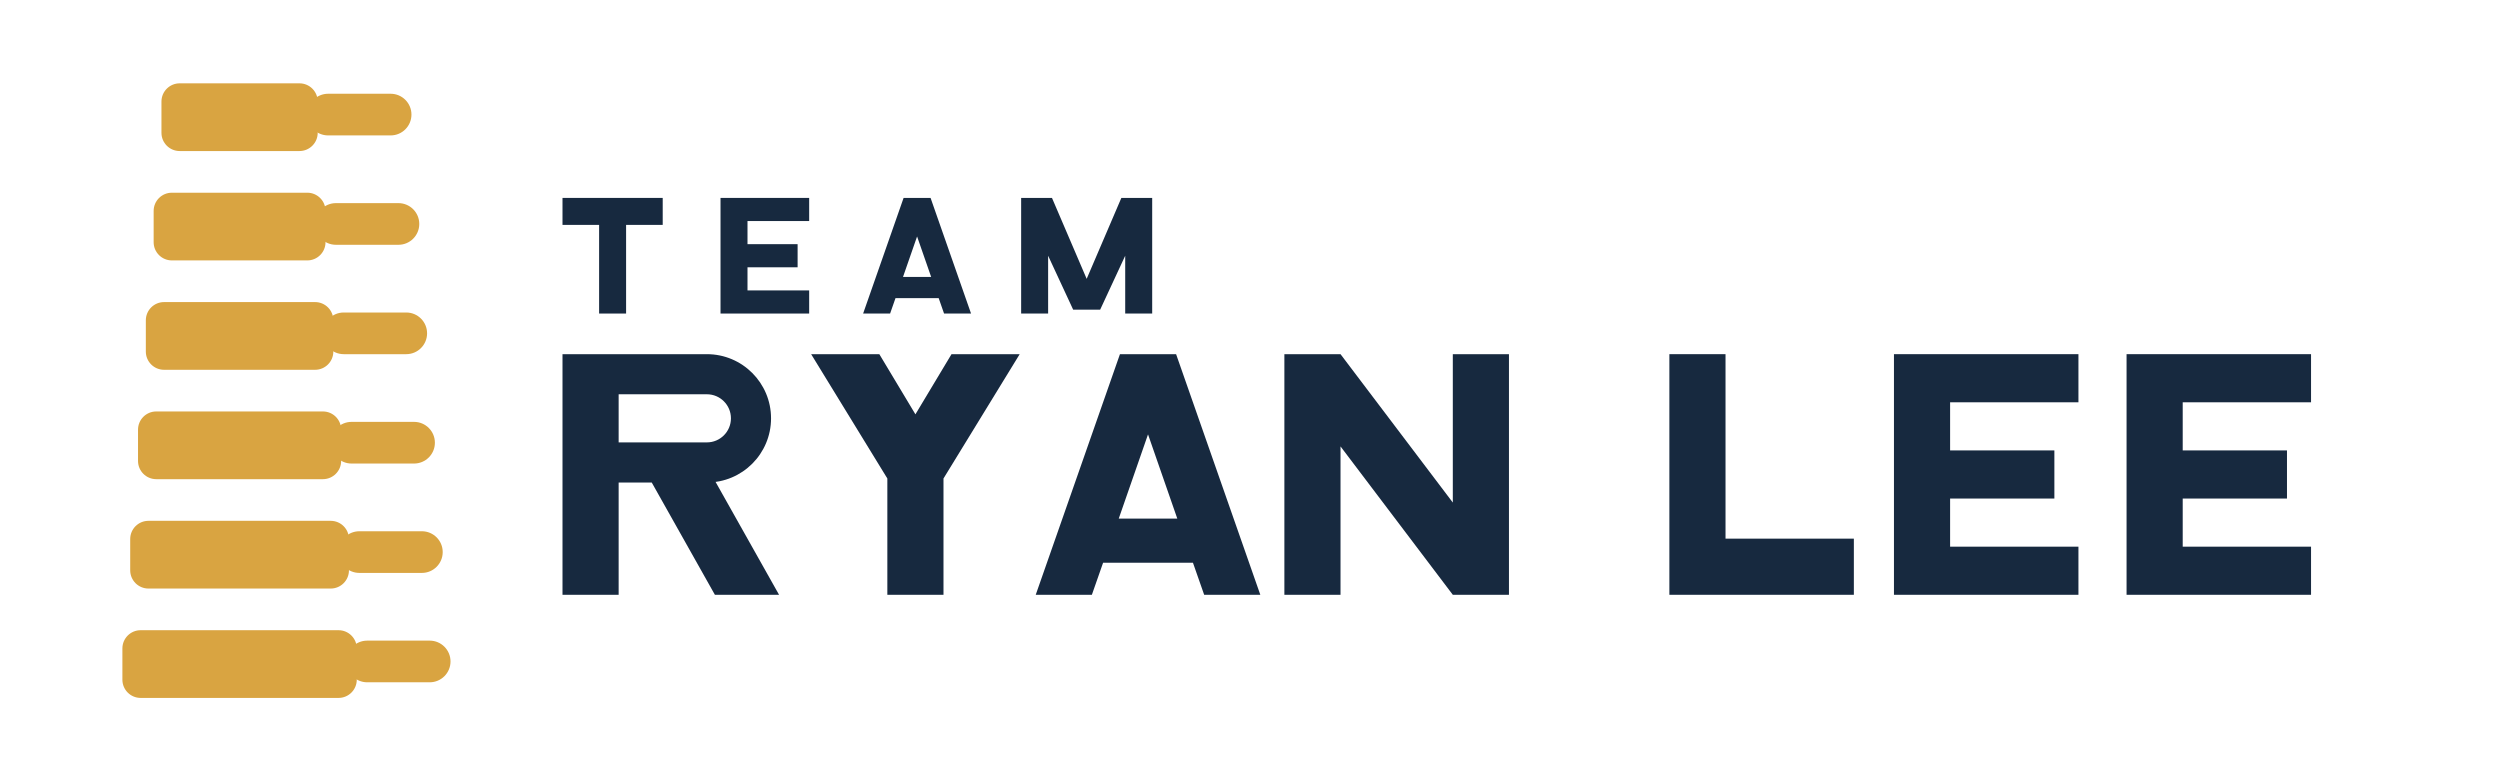
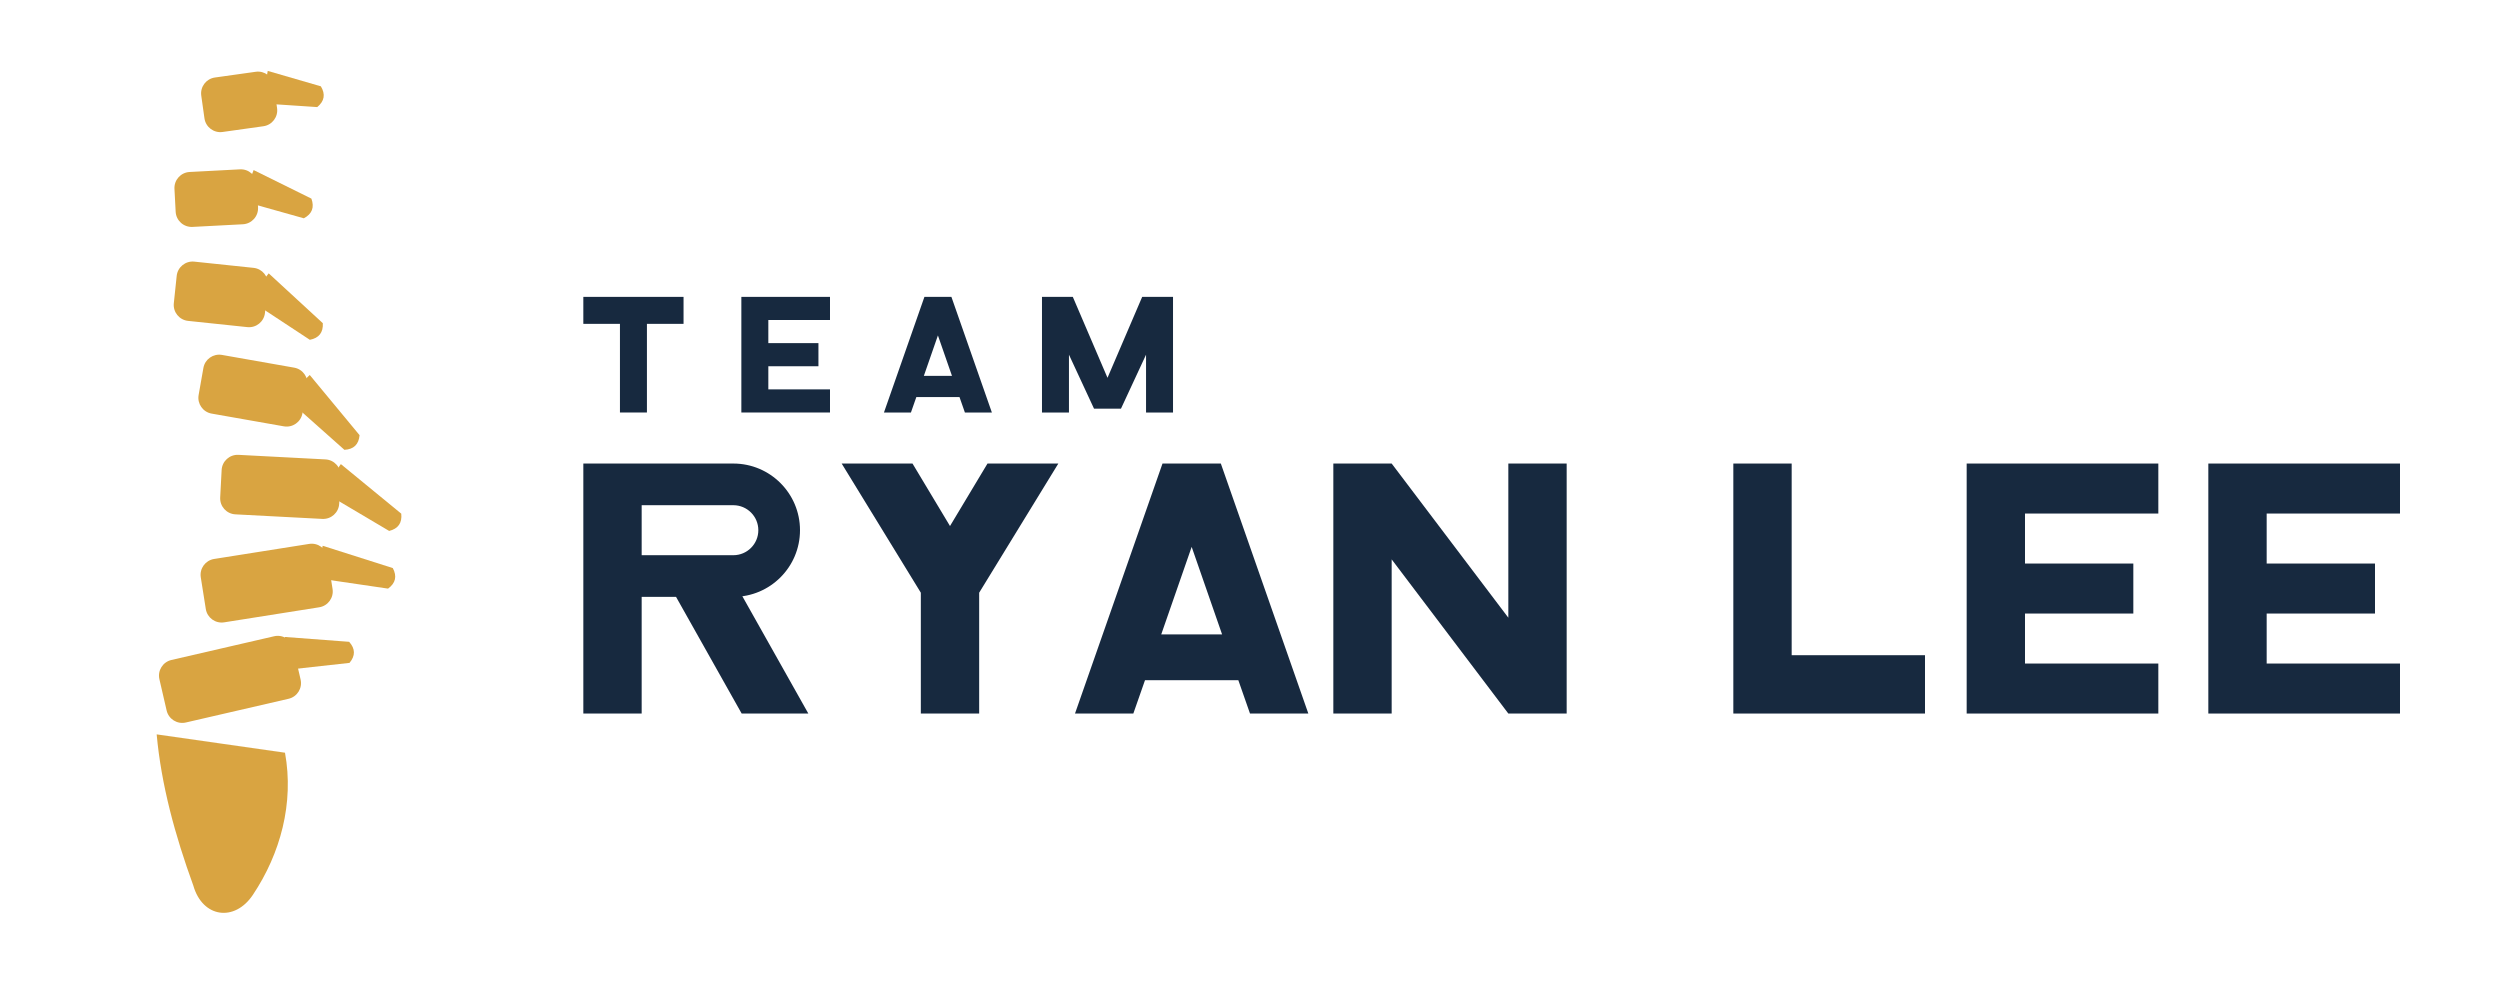
- <svg xmlns="http://www.w3.org/2000/svg" viewBox="0 0 480 150" width="480" height="150" role="img" aria-label="Team Ryan Lee">
+ <svg xmlns="http://www.w3.org/2000/svg" viewBox="0 0 480 190" width="480" height="190" role="img" aria-label="Team Ryan Lee">
  <g fill="#17293F">
-     <g transform="translate(108,38) scale(0.37)">
+     <g transform="translate(112,57) scale(0.37)">
      <path transform="translate(0,0)" d="M0 0 H52 V14 H33 V60 H19 V14 H0 Z" />
      <path transform="translate(82,0)" d="M0 0 H46 V12 H14 V24 H40 V36 H14 V48 H46 V60 H0 Z" />
      <path transform="translate(156,0)" d="M0 60 L21 0 H35 L56 60 H42 L39.2 52 H16.8 L14 60 Z M20.7 41 H35.3 L28 20 Z" />
      <path transform="translate(238,0)" d="M0 0 H16 L34 42 L52 0 H68 V60 H54 V30 L41 58 H27 L14 30 V60 H0 Z" />
    </g>
-     <g transform="translate(108,68) scale(0.77)">
+     <g transform="translate(112,89) scale(0.8)">
      <path transform="translate(0,0)" d="M0 0 H36 A16 16 0 0 1 36 32 H14 V60 H0 Z M14 22 H36 A6 6 0 0 0 36 10 H14 Z M20 28 H36 L54 60 H38 Z" />
      <path transform="translate(62,0)" d="M0 0 H17 L26 15 L35 0 H52 L33 31 V60 H19 V31 Z" />
      <path transform="translate(118,0)" d="M0 60 L21 0 H35 L56 60 H42 L39.2 52 H16.8 L14 60 Z M20.7 41 H35.3 L28 20 Z" />
      <path transform="translate(180,0)" d="M0 0 H14 L42 37 V0 H56 V60 H42 L14 23 V60 H0 Z" />
      <path transform="translate(276,0)" d="M0 0 H14 V46 H46 V60 H0 Z" />
      <path transform="translate(332,0)" d="M0 0 H46 V12 H14 V24 H40 V36 H14 V48 H46 V60 H0 Z" />
      <path transform="translate(390,0)" d="M0 0 H46 V12 H14 V24 H40 V36 H14 V48 H46 V60 H0 Z" />
    </g>
  </g>
  <g fill="#D9A441">
-     <rect x="31" y="16" width="30" height="13" rx="3.5" />
-     <rect x="59" y="18" width="20" height="8" rx="4" />
-     <rect x="29.5" y="37" width="33" height="13" rx="3.5" />
-     <rect x="60.5" y="39" width="20" height="8" rx="4" />
-     <rect x="28" y="58" width="36" height="13" rx="3.5" />
-     <rect x="62" y="60" width="20" height="8" rx="4" />
-     <rect x="26.5" y="79" width="39" height="13" rx="3.5" />
-     <rect x="63.5" y="81" width="20" height="8" rx="4" />
-     <rect x="25" y="100" width="42" height="13" rx="3.5" />
-     <rect x="65" y="102" width="20" height="8" rx="4" />
-     <rect x="23.5" y="121" width="45" height="13" rx="3.5" />
-     <rect x="66.5" y="123" width="20" height="8" rx="4" />
+     <g transform="translate(16,9) scale(0.88)">
+       <g transform="translate(34,12) rotate(-8)">
+         <rect x="-8" y="-6" width="16" height="12" rx="3.5" />
+         <g transform="translate(6,-2.4) rotate(18)">
+           <path d="M0 -3.6 L12 -2.3 Q14 0 12 2.3 L0 3.6 Z" />
+         </g>
+       </g>
+       <g transform="translate(29,33) rotate(-3)">
+         <rect x="-9" y="-6" width="18" height="12" rx="3.5" />
+         <g transform="translate(7,-2.4) rotate(24)">
+           <path d="M0 -3.6 L14 -2.3 Q16 0 14 2.3 L0 3.6 Z" />
+         </g>
+       </g>
+       <g transform="translate(30,54) rotate(6)">
+         <rect x="-10" y="-6.5" width="20" height="13" rx="3.5" />
+         <g transform="translate(8,-2.6) rotate(32)">
+           <path d="M0 -3.6 L16 -2.3 Q18 0 16 2.3 L0 3.6 Z" />
+         </g>
+       </g>
+       <g transform="translate(37,75) rotate(10)">
+         <rect x="-11.5" y="-6.5" width="23" height="13" rx="3.5" />
+         <g transform="translate(9.5,-2.6) rotate(36)">
+           <path d="M0 -3.6 L17 -2.3 Q19 0 17 2.3 L0 3.6 Z" />
+         </g>
+       </g>
+       <g transform="translate(43,96) rotate(3)">
+         <rect x="-13" y="-6.5" width="26" height="13" rx="3.5" />
+         <g transform="translate(11,-2.6) rotate(32)">
+           <path d="M0 -3.6 L17 -2.3 Q19 0 17 2.3 L0 3.6 Z" />
+         </g>
+       </g>
+       <g transform="translate(40,117) rotate(-9)">
+         <rect x="-14" y="-7" width="28" height="14" rx="3.5" />
+         <g transform="translate(12,-2.8) rotate(22)">
+           <path d="M0 -3.6 L16 -2.3 Q18 0 16 2.3 L0 3.6 Z" />
+         </g>
+       </g>
+       <g transform="translate(32,138) rotate(-13)">
+         <rect x="-15" y="-7" width="30" height="14" rx="3.5" />
+         <g transform="translate(13,-2.8) rotate(12)">
+           <path d="M0 -3.6 L14 -2.3 Q16 0 14 2.3 L0 3.6 Z" />
+         </g>
+       </g>
+       <path d="M16 150 L44 154 C46 165 43 176 37 185 C33 191 26 190 24 183 C20 172 17 161 16 150 Z" />
+     </g>
  </g>
</svg>
